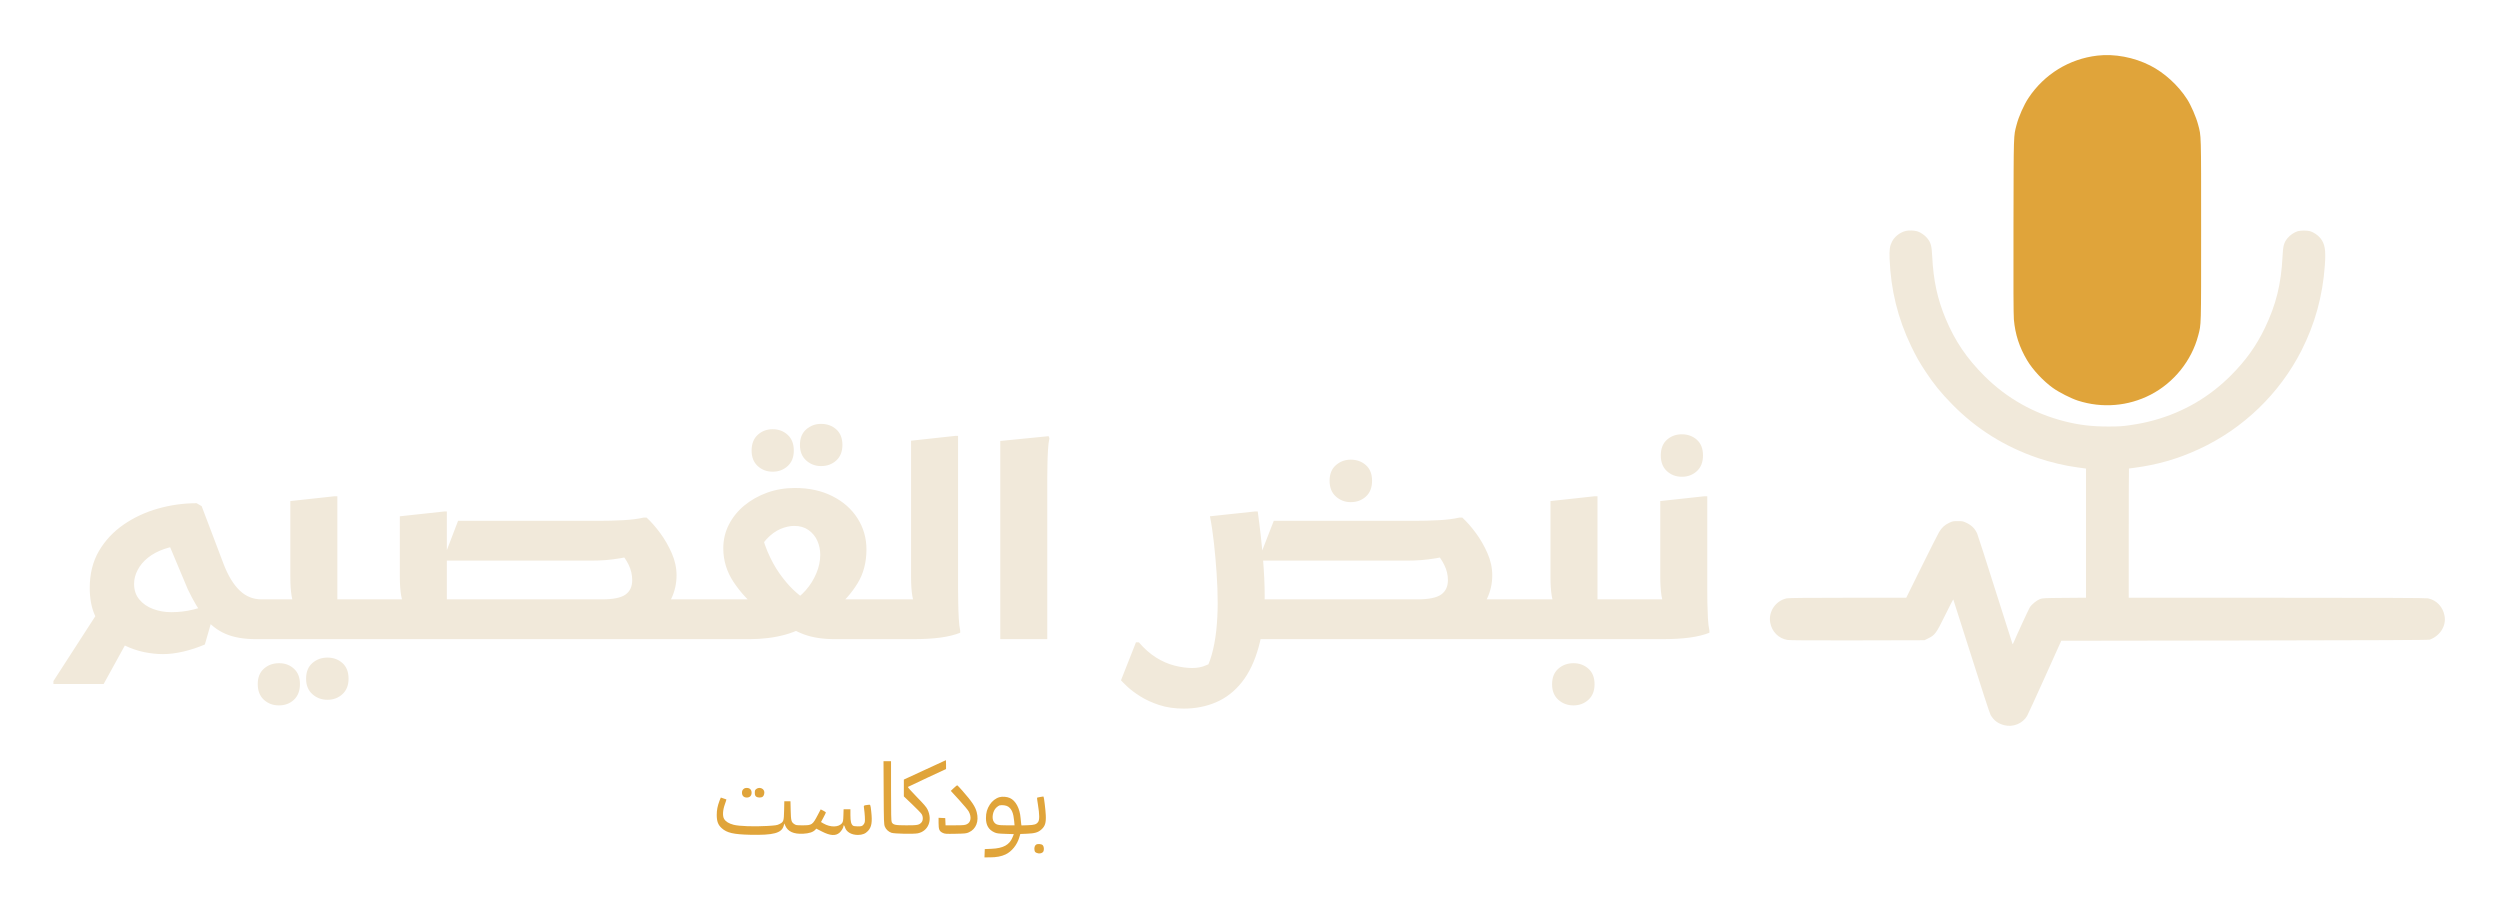
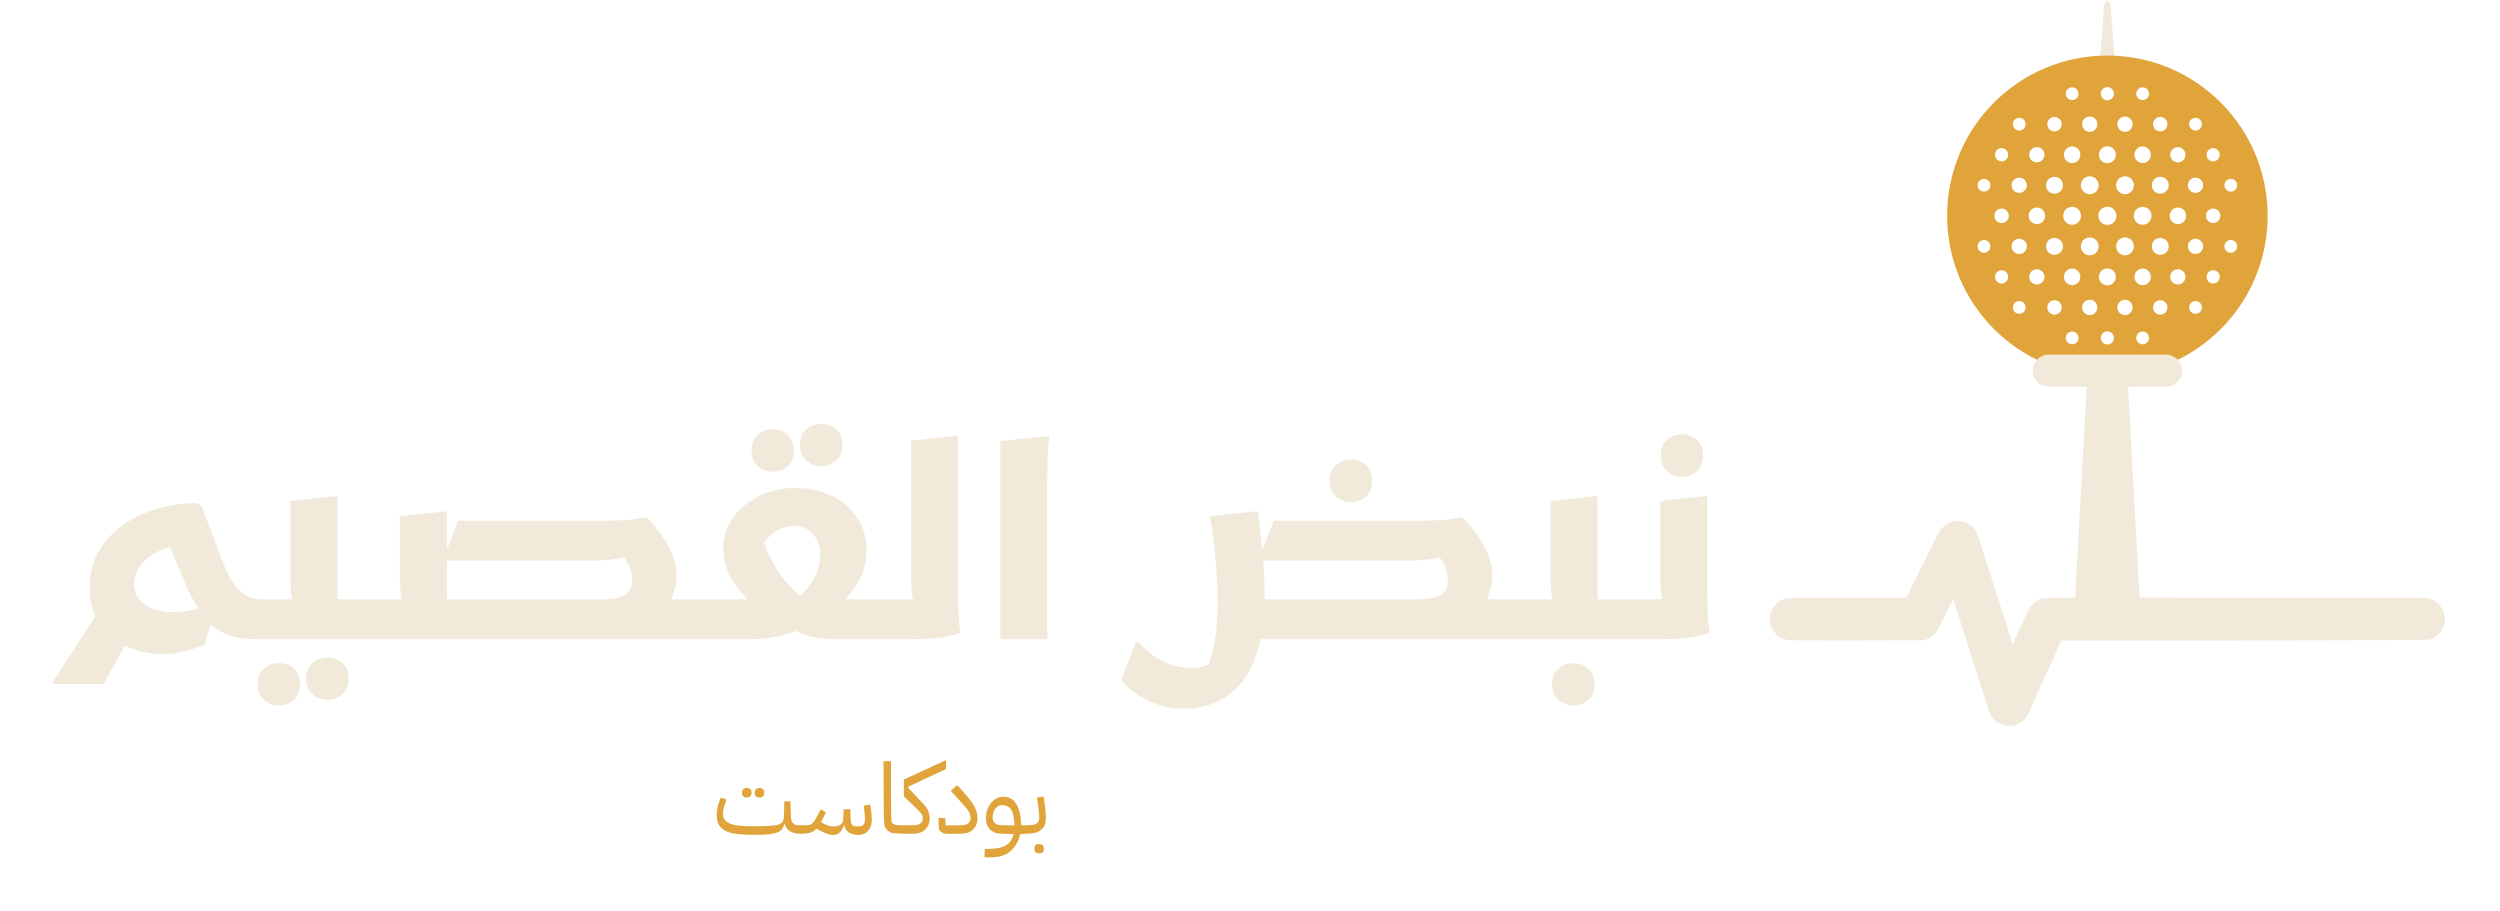
<svg xmlns="http://www.w3.org/2000/svg" viewBox="350 1679 4680 1705" width="4680" height="1705">
  <path fill="#F1E9DA" fill-rule="nonzero" d="M601.0 2856.0 544.0 2959.5H450.0V2954.0L548.5 2801.5ZM829.5 2875.5Q795.0 2875.5 772.0 2865.5Q749.0 2855.5 733.0 2835.0Q717.0 2814.5 701.5 2782.0L663.5 2691.5L696.5 2700.0Q675.0 2700.5 657.2 2706.8Q639.5 2713.0 627.0 2723.0Q614.5 2733.0 607.8 2745.8Q601.0 2758.5 601.0 2772.0Q601.0 2789.5 610.8 2801.2Q620.5 2813.0 636.5 2819.0Q652.5 2825.0 670.5 2825.0Q692.5 2825.0 712.2 2820.0Q732.0 2815.0 744.0 2809.0L754.0 2814.0L733.5 2885.5Q713.5 2894.0 693.0 2898.8Q672.5 2903.5 655.0 2903.5Q638.5 2903.5 620.0 2899.8Q601.5 2896.0 583.2 2887.2Q565.0 2878.5 550.2 2864.2Q535.5 2850.0 526.8 2829.0Q518.0 2808.0 518.0 2779.5Q518.0 2740.0 535.2 2710.5Q552.5 2681.0 581.5 2661.0Q610.5 2641.0 646.0 2631.0Q681.5 2621.0 718.0 2621.0L727.5 2626.5L769.0 2736.0Q781.5 2768.0 798.8 2784.5Q816.0 2801.0 839.5 2801.0V2865.5ZM839.5 2801.0H933.5L904.0 2814.5Q898.0 2808.5 895.8 2794.2Q893.5 2780.0 893.5 2759.0V2617.0L976.0 2608.0H981.5V2837.0L946.0 2801.0H1046.0V2865.5L1036.0 2875.5H829.5V2811.0ZM923.0 2949.5Q923.0 2930.5 934.8 2920.2Q946.5 2910.0 963.0 2910.0Q979.5 2910.0 991.0 2920.2Q1002.5 2930.5 1002.5 2949.5Q1002.5 2968.0 991.0 2978.5Q979.5 2989.0 963.0 2989.0Q946.5 2989.0 934.8 2978.5Q923.0 2968.0 923.0 2949.5ZM832.5 2959.5Q832.5 2941.0 844.0 2930.8Q855.5 2920.5 872.5 2920.5Q889.0 2920.5 900.2 2930.8Q911.5 2941.0 911.5 2959.5Q911.5 2978.5 900.2 2989.0Q889.0 2999.5 872.0 2999.5Q855.5 2999.5 844.0 2989.0Q832.5 2978.5 832.5 2959.5ZM1463.0 2875.5V2801.0H1672.0V2865.5L1662.0 2875.5ZM1174.5 2801.0H1477.0Q1508.5 2801.0 1521.0 2792.0Q1533.5 2783.0 1533.5 2765.0Q1533.5 2750.0 1526.8 2736.2Q1520.0 2722.5 1511.0 2713.5L1547.5 2716.5Q1526.5 2721.5 1511.5 2724.0Q1496.5 2726.5 1483.8 2727.5Q1471.0 2728.5 1455.5 2728.5H1179.0L1207.5 2654.0H1470.5Q1494.0 2654.0 1516.8 2652.8Q1539.5 2651.5 1554.5 2648.0H1560.5Q1573.0 2659.5 1585.8 2676.8Q1598.5 2694.0 1607.5 2714.5Q1616.5 2735.0 1616.5 2756.0Q1616.5 2779.0 1606.8 2799.5Q1597.0 2820.0 1573.0 2836.5L1557.5 2864.0Q1544.0 2869.5 1526.5 2872.5Q1509.0 2875.5 1487.0 2875.5H1174.5ZM1046.0 2801.0H1138.5L1109.0 2814.5Q1103.5 2808.5 1101.0 2794.2Q1098.5 2780.0 1098.5 2759.0V2645.5L1181.5 2636.5H1186.5V2837.5L1151.0 2801.0H1252.5V2865.5L1242.5 2875.5H1036.0V2811.0ZM1838.0 2592.5Q1878.0 2592.5 1908.2 2607.8Q1938.5 2623.0 1955.2 2649.2Q1972.0 2675.5 1972.0 2707.5Q1972.0 2744.0 1955.2 2771.2Q1938.5 2798.5 1912.0 2820.0L1894.0 2801.0H2012.5V2865.5L2002.5 2875.5H1913.5Q1879.0 2875.5 1854.8 2866.5Q1830.5 2857.5 1812.5 2841.0L1877.0 2839.0Q1850.0 2859.0 1819.5 2867.2Q1789.0 2875.5 1752.5 2875.5H1662.0V2811.0L1672.0 2801.0H1790.0L1770.5 2820.0Q1742.5 2797.5 1723.2 2768.5Q1704.0 2739.5 1704.0 2705.5Q1704.0 2681.5 1714.5 2661.0Q1725.0 2640.5 1743.5 2625.2Q1762.0 2610.0 1786.2 2601.2Q1810.5 2592.5 1838.0 2592.5ZM1764.0 2723.5 1772.0 2658.5Q1776.5 2687.0 1786.5 2710.8Q1796.5 2734.5 1809.2 2752.5Q1822.0 2770.5 1834.5 2782.5Q1847.0 2794.5 1856.5 2800.0L1830.0 2807.0Q1846.0 2798.0 1858.5 2783.8Q1871.0 2769.5 1878.2 2752.2Q1885.5 2735.0 1885.5 2717.5Q1885.5 2703.5 1880.0 2691.2Q1874.5 2679.0 1863.5 2671.2Q1852.5 2663.5 1837.0 2663.5Q1824.5 2663.5 1811.0 2669.2Q1797.5 2675.0 1785.2 2688.0Q1773.0 2701.0 1764.0 2723.5ZM1887.0 2551.5Q1871.0 2551.5 1859.2 2541.0Q1847.5 2530.5 1847.5 2512.0Q1847.5 2493.0 1859.2 2482.8Q1871.0 2472.5 1887.0 2472.5Q1904.0 2472.5 1915.5 2482.8Q1927.0 2493.0 1927.0 2512.0Q1927.0 2530.5 1915.5 2541.0Q1904.0 2551.5 1887.0 2551.5ZM1796.5 2562.0Q1780.0 2562.0 1768.5 2551.5Q1757.0 2541.0 1757.0 2522.5Q1757.0 2503.5 1768.5 2493.0Q1780.0 2482.5 1796.5 2482.5Q1813.0 2482.5 1824.5 2493.0Q1836.0 2503.5 1836.0 2522.5Q1836.0 2541.0 1824.5 2551.5Q1813.0 2562.0 1796.5 2562.0ZM1992.5 2875.5V2811.0L2002.5 2801.0H2095.0L2066.0 2814.5Q2060.0 2808.5 2057.8 2794.2Q2055.5 2780.0 2055.5 2759.0V2504.0L2138.0 2495.0H2143.5V2782.5Q2143.5 2792.5 2143.8 2807.2Q2144.0 2822.0 2144.8 2836.2Q2145.5 2850.5 2147.5 2859.5V2863.5Q2132.5 2869.5 2111.0 2872.5Q2089.5 2875.5 2058.0 2875.5ZM2222.5 2504.5 2313.0 2495.5 2314.5 2499.5Q2312.5 2508.5 2311.8 2522.0Q2311.0 2535.5 2310.8 2549.5Q2310.5 2563.5 2310.5 2573.5V2875.5H2222.5ZM2990.0 2875.5V2801.0H3198.5V2865.5L3188.5 2875.5ZM2701.5 2801.0H3003.5Q3035.0 2801.0 3047.8 2792.0Q3060.5 2783.0 3060.5 2765.0Q3060.5 2750.0 3053.5 2736.2Q3046.5 2722.5 3038.0 2713.5L3074.5 2716.5Q3053.5 2721.5 3038.5 2724.0Q3023.5 2726.5 3010.5 2727.5Q2997.5 2728.5 2982.5 2728.5H2705.5L2734.5 2654.0H2997.0Q3021.0 2654.0 3043.8 2652.8Q3066.5 2651.5 3081.5 2648.0H3087.5Q3100.0 2659.5 3112.8 2676.8Q3125.5 2694.0 3134.5 2714.5Q3143.5 2735.0 3143.5 2756.0Q3143.5 2779.0 3133.8 2799.5Q3124.0 2820.0 3100.0 2836.5L3084.5 2864.0Q3071.0 2869.5 3053.2 2872.5Q3035.5 2875.5 3014.0 2875.5H2701.5ZM2878.5 2619.0Q2862.5 2619.0 2850.8 2608.5Q2839.0 2598.0 2839.0 2579.0Q2839.0 2560.0 2850.8 2549.8Q2862.5 2539.5 2878.5 2539.5Q2895.5 2539.5 2907.0 2549.8Q2918.5 2560.0 2918.5 2579.0Q2918.5 2598.0 2907.0 2608.5Q2895.5 2619.0 2878.5 2619.0ZM2482.0 2881.5Q2497.0 2899.0 2514.0 2909.8Q2531.0 2920.5 2548.8 2925.0Q2566.5 2929.5 2582.0 2929.5Q2596.5 2929.5 2607.5 2924.5Q2618.5 2919.5 2625.5 2918.0L2604.0 2938.0Q2612.5 2925.5 2618.2 2905.2Q2624.0 2885.0 2626.8 2859.8Q2629.5 2834.5 2629.5 2808.0Q2629.5 2781.0 2627.5 2752.0Q2625.5 2723.0 2622.5 2695.5Q2619.5 2668.0 2615.0 2645.5L2699.0 2636.5H2704.5Q2711.0 2684.0 2714.2 2723.8Q2717.5 2763.5 2717.5 2794.5Q2717.5 2850.0 2706.2 2890.2Q2695.0 2930.5 2674.8 2956.0Q2654.5 2981.5 2626.8 2993.5Q2599.0 3005.5 2566.0 3005.5Q2540.5 3005.5 2520.0 2998.8Q2499.5 2992.0 2484.5 2982.5Q2469.5 2973.0 2460.5 2964.5Q2451.5 2956.0 2448.5 2952.5L2476.5 2881.5ZM3198.5 2801.0H3292.5L3263.0 2814.5Q3257.0 2808.5 3254.8 2794.2Q3252.5 2780.0 3252.5 2759.0V2617.0L3335.0 2608.0H3340.5V2837.0L3305.0 2801.0H3405.0V2865.5L3395.0 2875.5H3188.5V2811.0ZM3255.5 2960.0Q3255.5 2941.0 3267.2 2930.8Q3279.0 2920.5 3295.5 2920.5Q3312.0 2920.5 3323.5 2930.8Q3335.0 2941.0 3335.0 2960.0Q3335.0 2978.5 3323.5 2989.0Q3312.0 2999.5 3295.5 2999.5Q3279.0 2999.5 3267.2 2989.0Q3255.5 2978.5 3255.5 2960.0ZM3395.0 2875.5V2811.0L3405.0 2801.0H3497.5L3468.5 2814.5Q3462.5 2808.5 3460.2 2793.5Q3458.0 2778.5 3458.0 2757.5V2617.0L3540.5 2608.0H3546.0V2782.5Q3546.0 2792.5 3546.2 2807.2Q3546.5 2822.0 3547.2 2836.2Q3548.0 2850.5 3550.0 2859.5V2863.5Q3535.0 2869.5 3513.5 2872.5Q3492.0 2875.5 3460.5 2875.5ZM3498.5 2571.5Q3482.0 2571.5 3470.5 2561.0Q3459.0 2550.5 3459.0 2531.5Q3459.0 2512.5 3470.5 2502.2Q3482.0 2492.0 3498.5 2492.0Q3515.0 2492.0 3526.5 2502.2Q3538.0 2512.5 3538.0 2531.5Q3538.0 2550.5 3526.5 2561.0Q3515.0 2571.5 3498.5 2571.5Z" />
  <path fill="#E0A43A" fill-rule="evenodd" d="M 2081.250 3120.220 L 2042 3138.363 2042 3154.103 L 2042 3169.843 2057.569 3184.671 C 2066.131 3192.827, 2074.093 3201.043, 2075.261 3202.929 C 2078.316 3207.863, 2078.169 3215.111, 2074.942 3218.610 C 2070.470 3223.459, 2067.640 3224, 2046.782 3223.998 C 2025.669 3223.997, 2021.860 3223.166, 2019.279 3218 C 2018.325 3216.092, 2018.026 3202.305, 2018.015 3159.750 L 2018 3104 2010.962 3104 L 2003.924 3104 2004.228 3162.750 C 2004.508 3216.850, 2004.677 3221.877, 2006.362 3226.257 C 2008.403 3231.561, 2013.124 3236.011, 2018.789 3237.974 C 2024.251 3239.865, 2060.574 3240.576, 2068.275 3238.942 C 2087.769 3234.805, 2096.027 3214.397, 2086.324 3194.339 C 2084.161 3189.867, 2079.421 3184.339, 2066.075 3170.725 C 2056.225 3160.677, 2049.052 3152.600, 2049.575 3152.146 C 2050.084 3151.703, 2066.363 3143.988, 2085.750 3135 L 2121 3118.659 2121 3110.330 C 2121 3105.748, 2120.887 3102.017, 2120.750 3102.038 C 2120.613 3102.059, 2102.838 3110.241, 2081.250 3120.220 M 2135.501 3154.250 L 2129.909 3159.500 2145.370 3176.387 C 2153.874 3185.674, 2162.013 3195.446, 2163.458 3198.101 C 2169.120 3208.503, 2167.590 3218.469, 2159.788 3222.010 C 2156.064 3223.700, 2153.171 3223.959, 2137.796 3223.978 L 2120.091 3224 2119.796 3217.250 L 2119.500 3210.500 2113.250 3210.202 L 2107 3209.905 2107 3219.551 C 2107 3231.602, 2108.418 3235.056, 2114.595 3238.046 C 2118.733 3240.049, 2120.221 3240.158, 2138.752 3239.815 C 2156.848 3239.480, 2158.937 3239.254, 2163.727 3237.111 C 2177.206 3231.083, 2182.892 3216.544, 2178.451 3199.460 C 2175.710 3188.916, 2169.610 3179.774, 2151.622 3159.250 C 2146.681 3153.613, 2142.291 3149, 2141.866 3149 C 2141.441 3149, 2138.577 3151.363, 2135.501 3154.250 M 1741.455 3156.455 C 1739.648 3158.261, 1739 3159.990, 1739 3163 C 1739 3168.629, 1742.371 3172, 1748 3172 C 1753.629 3172, 1757 3168.629, 1757 3163 C 1757 3157.371, 1753.629 3154, 1748 3154 C 1744.990 3154, 1743.261 3154.648, 1741.455 3156.455 M 1765.635 3156.073 C 1763.430 3157.807, 1763 3158.944, 1763 3163.034 C 1763 3166.775, 1763.514 3168.401, 1765.189 3169.961 C 1767.847 3172.438, 1774.541 3172.710, 1777.738 3170.471 C 1780.132 3168.794, 1781.575 3163.386, 1780.517 3160.053 C 1778.643 3154.149, 1770.760 3152.041, 1765.635 3156.073 M 2220.995 3171.296 C 2214.052 3173.254, 2207.287 3178.489, 2202.874 3185.317 C 2197.798 3193.169, 2195.705 3200.527, 2195.710 3210.500 C 2195.716 3223.836, 2200.697 3232.252, 2211.500 3237.177 C 2215.806 3239.140, 2218.680 3239.529, 2232.202 3239.978 L 2247.903 3240.500 2245.502 3246.400 C 2239.679 3260.710, 2228.168 3266.992, 2206 3267.956 L 2193.500 3268.500 2193.208 3276.250 L 2192.916 3284 2203.208 3283.983 C 2215.207 3283.962, 2224.584 3282.202, 2232.411 3278.499 C 2243.912 3273.058, 2253.878 3260.755, 2258.030 3246.871 L 2260.013 3240.241 2272.256 3239.741 C 2287.054 3239.137, 2293.142 3237.388, 2299.294 3231.972 C 2306.422 3225.698, 2308.343 3219.539, 2307.705 3205 C 2307.275 3195.191, 2304.360 3171.166, 2303.481 3170.181 C 2303.147 3169.808, 2291.844 3171.823, 2291.317 3172.350 C 2291.120 3172.546, 2291.911 3178.511, 2293.073 3185.604 C 2296.026 3203.621, 2296.134 3213.966, 2293.410 3217.663 C 2289.962 3222.343, 2286.582 3223.406, 2273.815 3223.824 L 2262.129 3224.207 2261.617 3220.853 C 2261.336 3219.009, 2260.861 3214.350, 2260.562 3210.500 C 2259.147 3192.293, 2251.336 3177.690, 2240.432 3172.867 C 2234.909 3170.424, 2226.497 3169.744, 2220.995 3171.296 M 1696.990 3177.750 C 1693.191 3187.889, 1691.740 3195.281, 1691.737 3204.500 C 1691.733 3216.587, 1694.228 3223.222, 1701.104 3229.404 C 1710.774 3238.098, 1723.105 3240.962, 1754 3241.690 C 1797.884 3242.725, 1813.287 3238.601, 1817.076 3224.803 L 1818.258 3220.500 1820.033 3224.621 C 1824.791 3235.665, 1835.799 3240.655, 1853.419 3239.755 C 1864.457 3239.192, 1871.975 3236.785, 1875.967 3232.535 L 1878.131 3230.232 1888.816 3235.687 C 1904.188 3243.535, 1914.302 3244.186, 1921.580 3237.795 C 1925.181 3234.634, 1929 3228.326, 1929 3225.540 C 1929 3222.589, 1930.692 3224.028, 1931.878 3227.987 C 1934.420 3236.473, 1943.936 3242, 1956.003 3242 C 1964.170 3242, 1970.173 3239.621, 1974.874 3234.521 C 1981.656 3227.163, 1983.168 3218.268, 1980.994 3198.500 C 1979.479 3184.720, 1979.623 3185.043, 1975.247 3185.628 C 1966.329 3186.822, 1966.675 3186.524, 1967.479 3192.300 C 1968.983 3203.106, 1969.606 3214.625, 1968.869 3218 C 1968.449 3219.925, 1966.931 3222.512, 1965.497 3223.750 C 1963.304 3225.642, 1961.743 3225.995, 1955.694 3225.968 C 1951.325 3225.949, 1947.817 3225.418, 1946.761 3224.616 C 1943.324 3222.006, 1942 3216.560, 1942 3205.032 L 1942 3194 1935.608 3194 L 1929.216 3194 1928.853 3205.433 C 1928.548 3215.053, 1928.162 3217.314, 1926.424 3219.683 C 1920.414 3227.876, 1904.647 3228.258, 1891.458 3220.528 L 1886.897 3217.855 1891.448 3209.437 C 1893.952 3204.807, 1896 3200.572, 1896 3200.026 C 1896 3199.480, 1893.832 3197.935, 1891.182 3196.592 L 1886.364 3194.151 1881.036 3204.325 C 1871.103 3223.294, 1870.068 3224, 1852.180 3224 C 1841.455 3224, 1839.964 3223.777, 1836.898 3221.713 C 1831.287 3217.936, 1830.627 3215.434, 1830.178 3196.250 L 1829.773 3179 1824 3179 L 1818.227 3179 1817.846 3196.450 C 1817.410 3216.445, 1816.955 3217.714, 1808.755 3221.829 C 1804.744 3223.841, 1801.697 3224.297, 1786.307 3225.188 C 1761.498 3226.625, 1733.817 3225.675, 1723.500 3223.033 C 1714.440 3220.713, 1708.543 3217.084, 1705.548 3211.986 C 1702.357 3206.555, 1702.903 3195.905, 1706.948 3184.648 C 1708.697 3179.779, 1709.987 3175.682, 1709.814 3175.543 C 1709.489 3175.281, 1699.838 3172, 1699.394 3172 C 1699.256 3172, 1698.174 3174.588, 1696.990 3177.750 M 2221.214 3186.659 C 2219.957 3186.928, 2217.189 3188.803, 2215.064 3190.824 C 2208.224 3197.332, 2205.962 3211.382, 2210.711 3217.864 C 2214.529 3223.076, 2218.082 3223.997, 2234.367 3223.998 L 2249.235 3224 2248.537 3216.250 C 2247.181 3201.204, 2244.059 3193.635, 2237.299 3189.003 C 2233.878 3186.658, 2226.344 3185.561, 2221.214 3186.659 M 2289.695 3260.111 C 2287.088 3261.627, 2285.794 3265.822, 2286.551 3270.300 C 2287.101 3273.556, 2287.789 3274.432, 2290.784 3275.683 C 2294.825 3277.372, 2299.429 3276.826, 2302.184 3274.333 C 2304.918 3271.859, 2304.689 3263.720, 2301.811 3261.039 C 2299.400 3258.793, 2292.826 3258.289, 2289.695 3260.111" />
  <g transform="translate(2295.0 1038.0) scale(1.0)">
-     <path fill="#F1E9DA" fill-rule="evenodd" d="M 1622.500 1073.323 C 1611.654 1076.097, 1601.683 1083.852, 1596.876 1093.251 C 1592.671 1101.474, 1591.690 1108.440, 1592.335 1125.500 C 1594.528 1183.526, 1607.666 1236.856, 1632.564 1288.788 C 1641.771 1307.992, 1647.866 1318.754, 1659.697 1336.690 C 1675.260 1360.286, 1688.099 1376.073, 1709.428 1397.842 C 1754.437 1443.781, 1807.502 1477.067, 1869.649 1498.345 C 1892.629 1506.212, 1921.794 1513.119, 1944 1515.952 C 1948.675 1516.549, 1954.188 1517.293, 1956.250 1517.606 L 1960 1518.176 1960 1639.036 L 1960 1759.896 1919.250 1760.219 C 1881.373 1760.519, 1878.158 1760.681, 1873.644 1762.521 C 1867.111 1765.184, 1858.188 1772.525, 1854.774 1778.047 C 1852.529 1781.679, 1830.249 1829.991, 1824.404 1843.904 C 1823.617 1845.775, 1822.773 1847.106, 1822.527 1846.860 C 1822.281 1846.615, 1807.892 1801.433, 1790.550 1746.457 C 1773.209 1691.481, 1757.834 1643.673, 1756.384 1640.218 C 1752.622 1631.253, 1746.449 1624.825, 1737.223 1620.266 C 1730.021 1616.706, 1729.081 1616.500, 1720.052 1616.500 C 1711.406 1616.500, 1709.883 1616.797, 1704 1619.626 C 1695.151 1623.881, 1689.994 1628.642, 1684.846 1637.307 C 1682.456 1641.330, 1667.675 1670.576, 1652 1702.299 L 1623.500 1759.976 1514.299 1759.988 C 1438.258 1759.996, 1403.489 1760.337, 1399.799 1761.109 C 1379.044 1765.451, 1365.076 1786.007, 1368.874 1806.619 C 1372.009 1823.632, 1384.462 1836.136, 1401.111 1838.987 C 1405.568 1839.750, 1445.320 1839.993, 1532.552 1839.791 L 1657.605 1839.500 1665.224 1835.734 C 1677.295 1829.768, 1679.713 1826.408, 1696.508 1792.262 C 1704.503 1776.009, 1711.277 1762.944, 1711.563 1763.229 C 1711.848 1763.515, 1727.084 1811.261, 1745.421 1869.332 C 1765.025 1931.418, 1779.866 1976.802, 1781.445 1979.497 C 1787.466 1989.770, 1795.242 1995.566, 1807.068 1998.596 C 1823.439 2002.790, 1841.354 1995.490, 1849.719 1981.216 C 1851.187 1978.712, 1866.179 1946.027, 1883.035 1908.582 L 1913.683 1840.500 2257.092 1840 C 2506.351 1839.637, 2601.330 1839.194, 2603.528 1838.383 C 2622.981 1831.211, 2634.670 1812.461, 2631.229 1793.954 C 2628.047 1776.848, 2616.376 1764.493, 2600.201 1761.109 C 2596.395 1760.312, 2516.700 1760, 2317.451 1760 L 2040 1760 2040 1639 C 2040 1572.450, 2040.192 1518, 2040.428 1518 C 2040.663 1518, 2044.375 1517.541, 2048.678 1516.980 C 2093.743 1511.100, 2131.447 1500.275, 2171.769 1481.637 C 2254.200 1443.536, 2322.418 1377.818, 2363.431 1297 C 2388.639 1247.327, 2402.971 1195.175, 2407.083 1138.154 C 2409.204 1108.757, 2407.333 1097.408, 2398.596 1086.656 C 2394.119 1081.146, 2386.024 1075.685, 2379.500 1073.771 C 2377.300 1073.126, 2372.125 1072.598, 2368 1072.598 C 2363.875 1072.598, 2358.700 1073.126, 2356.500 1073.771 C 2349.976 1075.685, 2341.881 1081.146, 2337.404 1086.656 C 2330.410 1095.263, 2328.904 1100.771, 2327.878 1121.500 C 2325.348 1172.633, 2315.807 1211.252, 2294.955 1254.762 C 2278.823 1288.422, 2259.067 1316.024, 2231.046 1344.047 C 2190.801 1384.297, 2142.865 1412.264, 2088 1427.504 C 2072.458 1431.821, 2060.874 1434.192, 2041 1437.124 C 2028.357 1438.988, 2021.168 1439.416, 2002 1439.443 C 1971.397 1439.486, 1947.684 1436.707, 1920.683 1429.911 C 1862.630 1415.300, 1811.854 1386.696, 1769.951 1345 C 1736.763 1311.975, 1714.693 1279.351, 1697.158 1237.396 C 1681.828 1200.717, 1674.286 1165.698, 1672.091 1121 C 1671.099 1100.817, 1669.550 1095.214, 1662.596 1086.656 C 1658.235 1081.289, 1650.056 1075.695, 1644.014 1073.946 C 1638.197 1072.263, 1627.820 1071.962, 1622.500 1073.323" />
-     <path fill="#E0A43A" fill-rule="evenodd" d="M 1981.325 745.095 C 1928.480 751.253, 1881.795 779.973, 1852.251 824.500 C 1843.715 837.364, 1834.030 859.221, 1830.033 874.640 C 1824.301 896.754, 1824.619 886.419, 1824.235 1063.500 C 1823.993 1174.979, 1824.223 1230.451, 1824.964 1239 C 1827.372 1266.795, 1835.261 1291.103, 1849.791 1315.500 C 1860.370 1333.262, 1879.961 1354.260, 1898.080 1367.257 C 1909.422 1375.392, 1932.011 1386.858, 1944.836 1390.990 C 1990.086 1405.567, 2038.985 1401.574, 2081 1379.871 C 2124.499 1357.402, 2157.731 1316.071, 2170.032 1269.143 C 2175.755 1247.310, 2175.500 1256.490, 2175.500 1072 C 2175.500 887.196, 2175.769 896.744, 2169.944 874.522 C 2166.204 860.252, 2156.668 838.228, 2149.194 826.598 C 2132.524 800.659, 2106.802 777.199, 2080.234 763.701 C 2049.706 748.192, 2013.387 741.360, 1981.325 745.095" />
+     <path fill="#F1E9DA" fill-rule="evenodd" d="M 1710.746 1617.022 C 1700.183 1619.691, 1691.072 1626.827, 1684.846 1637.307 C 1682.456 1641.330, 1667.675 1670.576, 1652 1702.299 L 1623.500 1759.976 1514.299 1759.988 C 1438.258 1759.996, 1403.489 1760.337, 1399.799 1761.109 C 1379.044 1765.451, 1365.076 1786.007, 1368.874 1806.619 C 1372.009 1823.632, 1384.462 1836.136, 1401.111 1838.987 C 1405.568 1839.750, 1445.320 1839.993, 1532.552 1839.791 L 1657.605 1839.500 1665.224 1835.734 C 1677.295 1829.768, 1679.713 1826.408, 1696.508 1792.262 C 1704.503 1776.009, 1711.277 1762.944, 1711.563 1763.229 C 1711.848 1763.515, 1727.084 1811.261, 1745.421 1869.332 C 1765.025 1931.418, 1779.866 1976.802, 1781.445 1979.497 C 1787.466 1989.770, 1795.242 1995.566, 1807.068 1998.596 C 1823.439 2002.790, 1841.354 1995.490, 1849.719 1981.216 C 1851.187 1978.712, 1866.179 1946.027, 1883.035 1908.582 L 1913.683 1840.500 2257.092 1840 C 2506.351 1839.637, 2601.330 1839.194, 2603.528 1838.383 C 2622.981 1831.211, 2634.670 1812.461, 2631.229 1793.954 C 2628.047 1776.848, 2616.376 1764.493, 2600.201 1761.109 C 2596.395 1760.312, 2516.700 1760, 2317.451 1760 C 2133.150 1760, 2040 1759.664, 2040 1759 C 2040 1758.350, 2026 1758, 2000 1758 C 1975.456 1758, 1960 1758.366, 1960 1758.948 C 1960 1759.525, 1944.040 1760.023, 1919.250 1760.219 C 1881.373 1760.519, 1878.158 1760.681, 1873.644 1762.521 C 1867.111 1765.184, 1858.188 1772.525, 1854.774 1778.047 C 1852.529 1781.679, 1830.249 1829.991, 1824.404 1843.904 C 1823.617 1845.775, 1822.773 1847.106, 1822.527 1846.860 C 1822.281 1846.615, 1807.892 1801.433, 1790.550 1746.457 C 1773.209 1691.481, 1757.834 1643.673, 1756.384 1640.218 C 1750.561 1626.343, 1737.444 1617.173, 1722.385 1616.451 C 1718.048 1616.243, 1712.811 1616.500, 1710.746 1617.022" />
+     <path fill="#F1E9DA" fill-rule="evenodd" d="M1938 1790L1964 1315H2036L2062 1790Z" />
+     <path fill="#F1E9DA" fill-rule="evenodd" d="M1986 755L1994 650a6 6 0 0 1 12 0L2014 755Z" />
+     <path fill="#E0A43A" fill-rule="evenodd" d="M1700.0 1045.0a300 300 0 1 1 600 0a300 300 0 1 1 -600 0ZM1922.1 816.4a11.938 11.938 0 1 1 23.877 0a11.938 11.938 0 1 1 -23.877 0ZM1987.7 816.4a12.328 12.328 0 1 1 24.656 0a12.328 12.328 0 1 1 -24.656 0ZM2054.1 816.4a11.938 11.938 0 1 1 23.877 0a11.938 11.938 0 1 1 -23.877 0ZM1823.1 873.5a11.938 11.938 0 1 1 23.877 0a11.938 11.938 0 1 1 -23.877 0ZM1887.5 873.5a13.496 13.496 0 1 1 26.992 0a13.496 13.496 0 1 1 -26.992 0ZM1952.7 873.5a14.275 14.275 0 1 1 28.549 0a14.275 14.275 0 1 1 -28.549 0ZM2018.7 873.5a14.275 14.275 0 1 1 28.549 0a14.275 14.275 0 1 1 -28.549 0ZM2085.5 873.5a13.496 13.496 0 1 1 26.992 0a13.496 13.496 0 1 1 -26.992 0ZM2153.1 873.5a11.938 11.938 0 1 1 23.877 0a11.938 11.938 0 1 1 -23.877 0ZM1789.7 930.7a12.328 12.328 0 1 1 24.655 0a12.328 12.328 0 1 1 -24.655 0ZM1853.7 930.7a14.274 14.274 0 1 1 28.549 0a14.274 14.274 0 1 1 -28.549 0ZM1918.6 930.7a15.443 15.443 0 1 1 30.885 0a15.443 15.443 0 1 1 -30.885 0ZM1984.2 930.7a15.832 15.832 0 1 1 31.664 0a15.832 15.832 0 1 1 -31.664 0ZM2050.6 930.7a15.443 15.443 0 1 1 30.885 0a15.443 15.443 0 1 1 -30.885 0ZM2117.7 930.7a14.274 14.274 0 1 1 28.549 0a14.274 14.274 0 1 1 -28.549 0ZM2185.7 930.7a12.328 12.328 0 1 1 24.655 0a12.328 12.328 0 1 1 -24.655 0ZM1757.1 987.8a11.938 11.938 0 1 1 23.876 0a11.938 11.938 0 1 1 -23.876 0ZM1820.7 987.8a14.274 14.274 0 1 1 28.549 0a14.274 14.274 0 1 1 -28.549 0ZM1885.2 987.8a15.832 15.832 0 1 1 31.664 0a15.832 15.832 0 1 1 -31.664 0ZM1950.4 987.8a16.611 16.611 0 1 1 33.221 0a16.611 16.611 0 1 1 -33.221 0ZM2016.4 987.8a16.611 16.611 0 1 1 33.221 0a16.611 16.611 0 1 1 -33.221 0ZM2083.2 987.8a15.832 15.832 0 1 1 31.664 0a15.832 15.832 0 1 1 -31.664 0ZM2150.7 987.8a14.274 14.274 0 1 1 28.549 0a14.274 14.274 0 1 1 -28.549 0ZM2219.1 987.8a11.938 11.938 0 1 1 23.876 0a11.938 11.938 0 1 1 -23.876 0ZM1788.5 1045.0a13.496 13.496 0 1 1 26.991 0a13.496 13.496 0 1 1 -26.991 0ZM1852.6 1045.0a15.443 15.443 0 1 1 30.885 0a15.443 15.443 0 1 1 -30.885 0ZM1917.4 1045.0a16.611 16.611 0 1 1 33.221 0a16.611 16.611 0 1 1 -33.221 0ZM1983.0 1045.0a17.0 17.0 0 1 1 34.0 0a17.0 17.0 0 1 1 -34.0 0ZM2049.4 1045.0a16.611 16.611 0 1 1 33.221 0a16.611 16.611 0 1 1 -33.221 0ZM2116.6 1045.0a15.443 15.443 0 1 1 30.885 0a15.443 15.443 0 1 1 -30.885 0ZM2184.5 1045.0a13.496 13.496 0 1 1 26.991 0a13.496 13.496 0 1 1 -26.991 0ZM1757.1 1102.2a11.938 11.938 0 1 1 23.876 0a11.938 11.938 0 1 1 -23.876 0ZM1820.7 1102.2a14.274 14.274 0 1 1 28.549 0a14.274 14.274 0 1 1 -28.549 0ZM1885.2 1102.2a15.832 15.832 0 1 1 31.664 0a15.832 15.832 0 1 1 -31.664 0ZM1950.4 1102.2a16.611 16.611 0 1 1 33.221 0a16.611 16.611 0 1 1 -33.221 0ZM2016.4 1102.2a16.611 16.611 0 1 1 33.221 0a16.611 16.611 0 1 1 -33.221 0ZM2083.2 1102.2a15.832 15.832 0 1 1 31.664 0a15.832 15.832 0 1 1 -31.664 0ZM2150.7 1102.2a14.274 14.274 0 1 1 28.549 0a14.274 14.274 0 1 1 -28.549 0ZM2219.1 1102.2a11.938 11.938 0 1 1 23.876 0a11.938 11.938 0 1 1 -23.876 0ZM1789.7 1159.3a12.328 12.328 0 1 1 24.655 0a12.328 12.328 0 1 1 -24.655 0ZM1853.7 1159.3a14.274 14.274 0 1 1 28.549 0a14.274 14.274 0 1 1 -28.549 0ZM1918.6 1159.3a15.443 15.443 0 1 1 30.885 0a15.443 15.443 0 1 1 -30.885 0ZM1984.2 1159.3a15.832 15.832 0 1 1 31.664 0a15.832 15.832 0 1 1 -31.664 0ZM2050.6 1159.3a15.443 15.443 0 1 1 30.885 0a15.443 15.443 0 1 1 -30.885 0ZM2117.7 1159.3a14.274 14.274 0 1 1 28.549 0a14.274 14.274 0 1 1 -28.549 0ZM2185.7 1159.3a12.328 12.328 0 1 1 24.655 0a12.328 12.328 0 1 1 -24.655 0ZM1823.1 1216.5a11.938 11.938 0 1 1 23.877 0a11.938 11.938 0 1 1 -23.877 0ZM1887.5 1216.5a13.496 13.496 0 1 1 26.992 0a13.496 13.496 0 1 1 -26.992 0ZM1952.7 1216.5a14.275 14.275 0 1 1 28.549 0a14.275 14.275 0 1 1 -28.549 0ZM2018.7 1216.5a14.275 14.275 0 1 1 28.549 0a14.275 14.275 0 1 1 -28.549 0ZM2085.5 1216.5a13.496 13.496 0 1 1 26.992 0a13.496 13.496 0 1 1 -26.992 0ZM2153.1 1216.5a11.938 11.938 0 1 1 23.877 0a11.938 11.938 0 1 1 -23.877 0ZM1922.1 1273.6a11.938 11.938 0 1 1 23.877 0a11.938 11.938 0 1 1 -23.877 0ZM1987.7 1273.6a12.328 12.328 0 1 1 24.656 0a12.328 12.328 0 1 1 -24.656 0ZM2054.1 1273.6a11.938 11.938 0 1 1 23.877 0a11.938 11.938 0 1 1 -23.877 0Z" />
+     <path fill="#F1E9DA" fill-rule="evenodd" d="M1890 1305H2110a30 30 0 0 1 0 60H1890a30 30 0 0 1 0 -60Z" />
  </g>
</svg>
